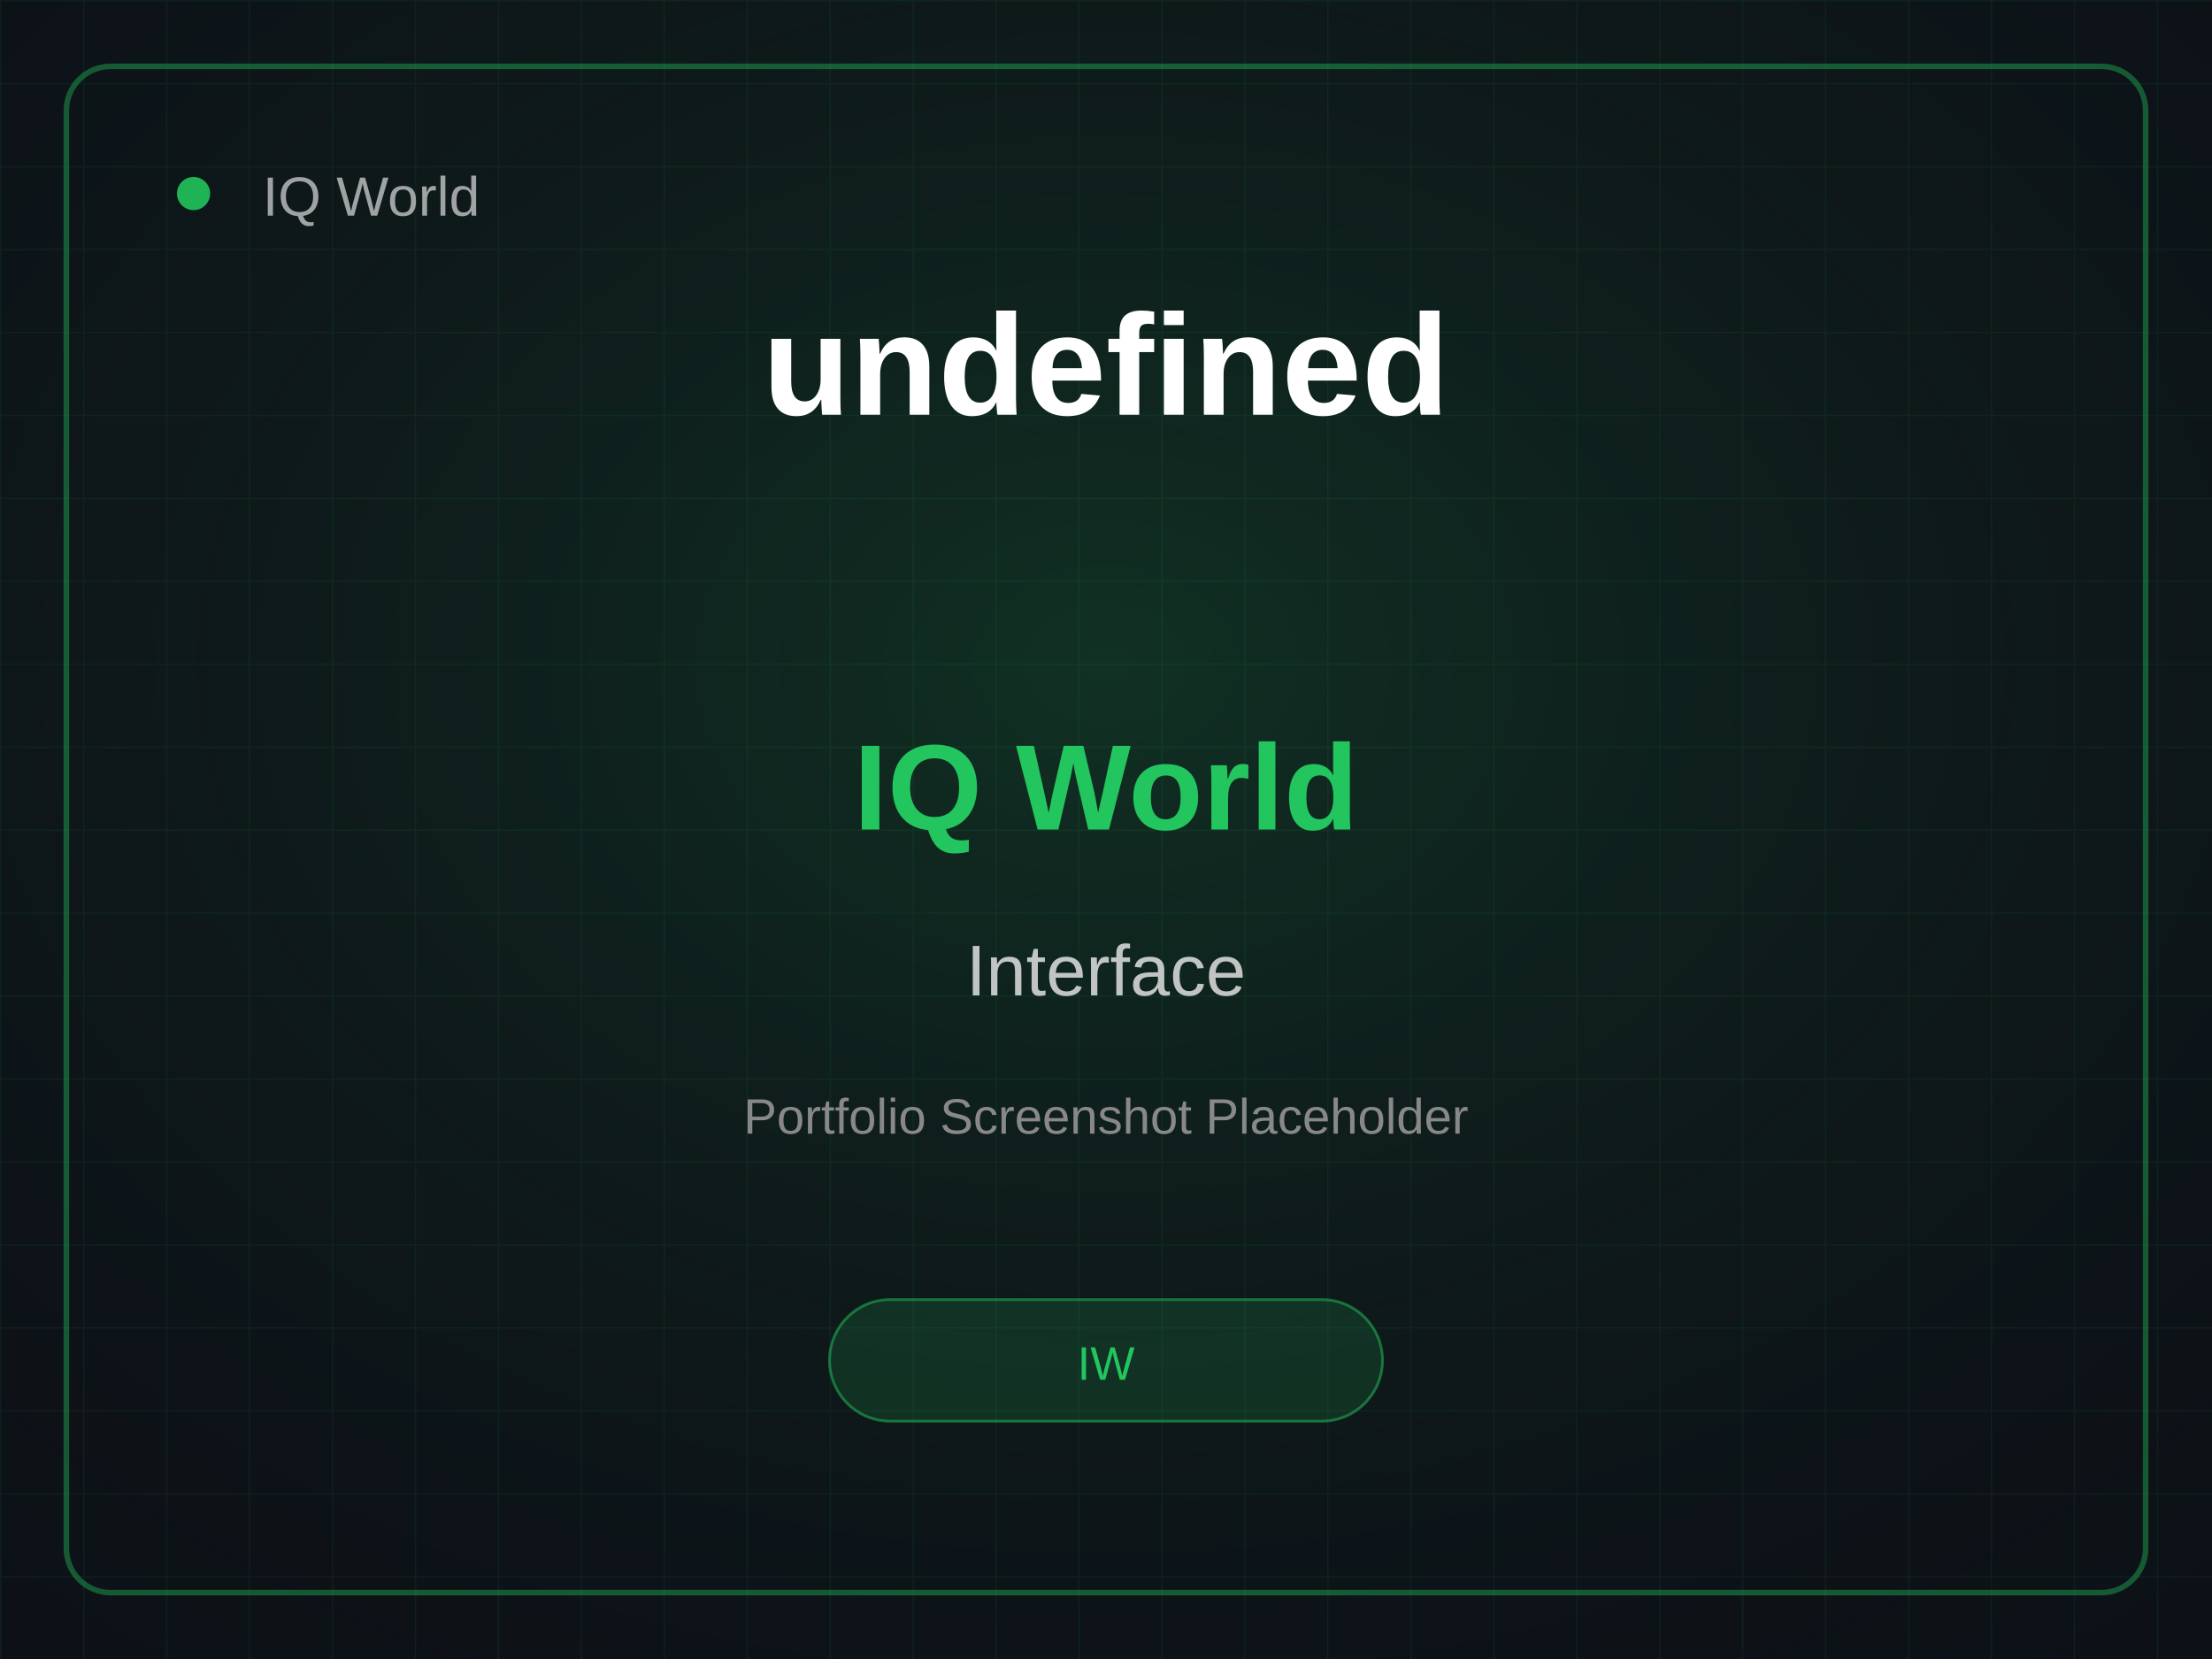
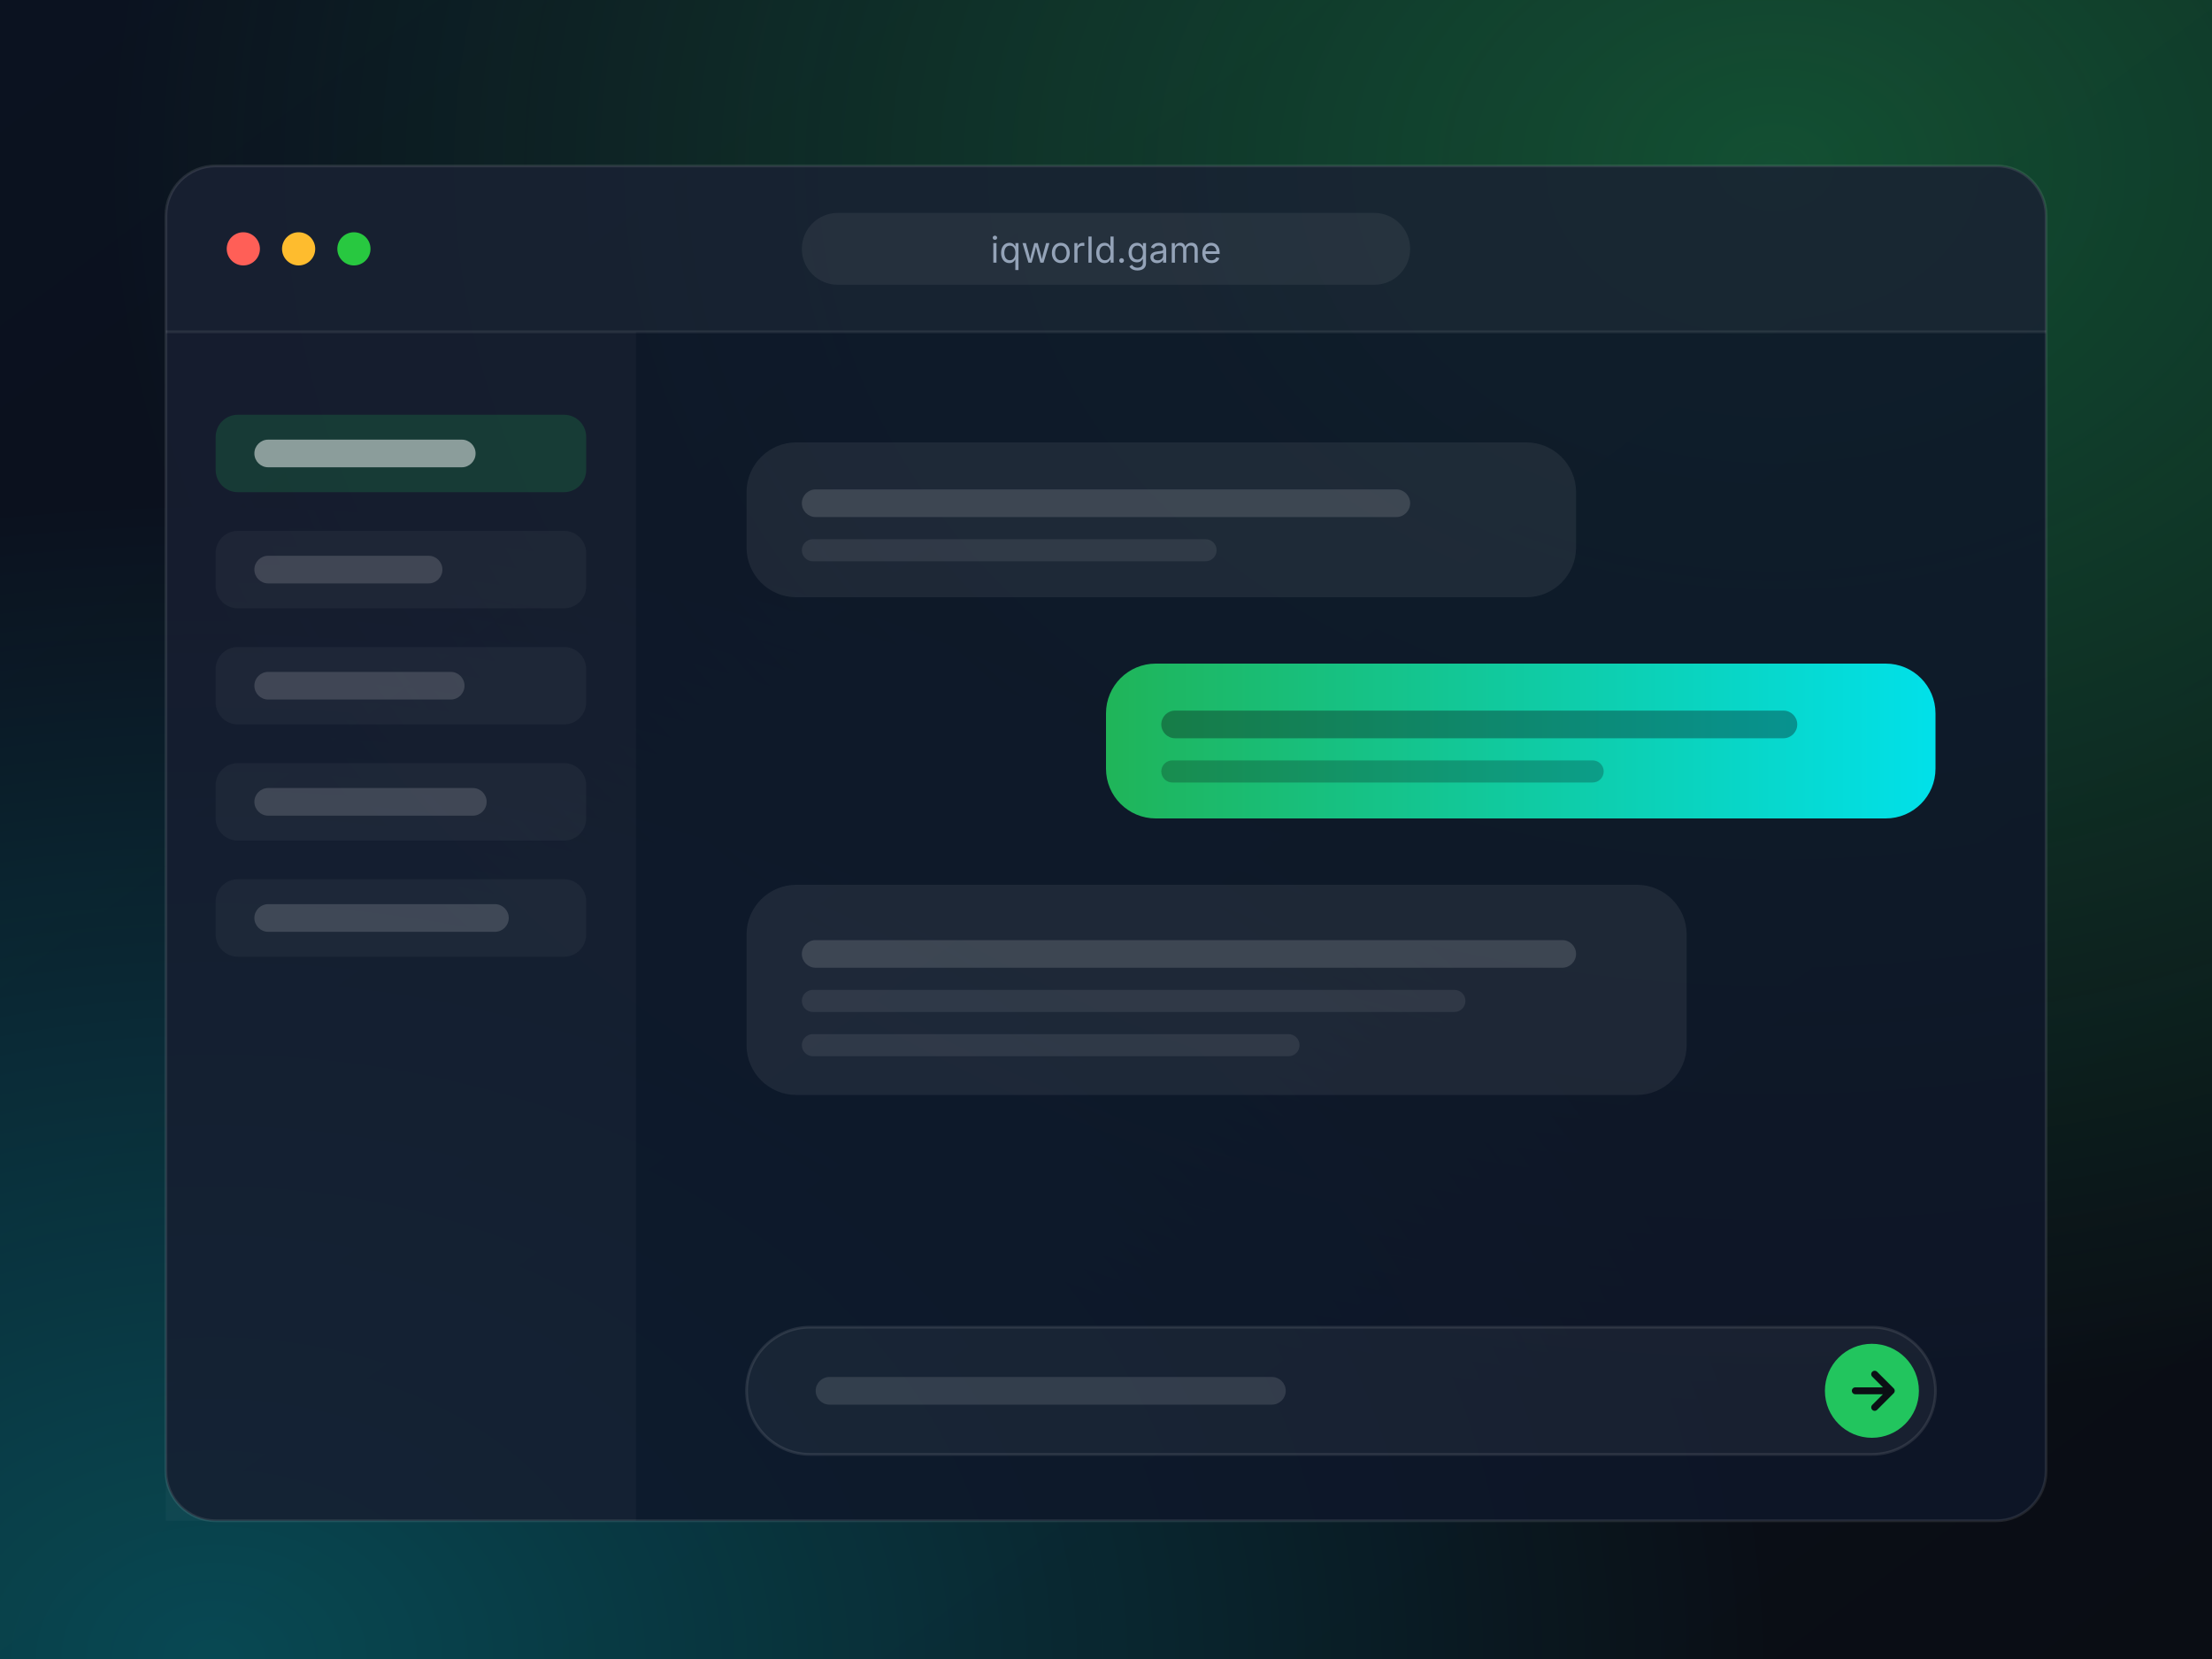
<svg xmlns="http://www.w3.org/2000/svg" width="800" height="600" viewBox="0 0 800 600">
  <defs>
-     <radialGradient id="g" cx="50%" cy="40%" r="80%">
-       <stop offset="0%" stop-color="#22c55e" stop-opacity="0.18" />
-       <stop offset="100%" stop-color="#0d1117" stop-opacity="0" />
+     <linearGradient id="bg" x1="0" y1="0" x2="1" y2="1">
+       <stop offset="0%" stop-color="#0b1220" />
+       <stop offset="100%" stop-color="#0a0d14" />
+     </linearGradient>
+     <radialGradient id="glow" cx="80%" cy="10%" r="75%">
+       <stop offset="0%" stop-color="#22c55e" stop-opacity="0.35" />
+       <stop offset="100%" stop-color="#22c55e" stop-opacity="0" />
    </radialGradient>
-     <pattern id="grid" width="30" height="30" patternUnits="userSpaceOnUse">
-       <path d="M30 0H0V30" fill="none" stroke="#22c55e" stroke-opacity="0.08" />
-     </pattern>
+     <radialGradient id="glow2" cx="10%" cy="100%" r="70%">
+       <stop offset="0%" stop-color="#00f6ff" stop-opacity="0.25" />
+       <stop offset="100%" stop-color="#00f6ff" stop-opacity="0" />
+     </radialGradient>
+     <radialGradient id="orb" cx="50%" cy="50%" r="50%">
+       <stop offset="0%" stop-color="#22c55e" stop-opacity="0.55" />
+       <stop offset="60%" stop-color="#00f6ff" stop-opacity="0.2" />
+       <stop offset="100%" stop-color="#00f6ff" stop-opacity="0" />
+     </radialGradient>
+     <linearGradient id="btn" x1="0" y1="0" x2="1" y2="0">
+       <stop offset="0%" stop-color="#22c55e" />
+       <stop offset="100%" stop-color="#00f6ff" />
+     </linearGradient>
  </defs>
-   <rect width="800" height="600" fill="#0d1117" />
-   <rect width="800" height="600" fill="url(#grid)" />
-   <rect width="800" height="600" fill="url(#g)" />
-   <rect x="24" y="24" width="752" height="552" fill="none" stroke="#22c55e" stroke-opacity="0.4" stroke-width="2" rx="16" />
-   <circle cx="70" cy="70" r="6" fill="#22c55e" fill-opacity="0.9" />
-   <text x="95" y="78" font-family="Arial" font-size="20" fill="#ffffff" fill-opacity="0.6">IQ World</text>
-   <text x="400" y="150" text-anchor="middle" font-family="Arial" font-size="52" font-weight="bold" fill="#ffffff">undefined</text>
-   <text x="400" y="300" text-anchor="middle" font-family="Arial" font-size="44" font-weight="bold" fill="#22c55e">IQ World</text>
-   <text x="400" y="360" text-anchor="middle" font-family="Arial" font-size="26" fill="#e0e0e0" fill-opacity="0.85">Interface</text>
-   <text x="400" y="410" text-anchor="middle" font-family="Arial" font-size="18" fill="#888888">Portfolio Screenshot Placeholder</text>
-   <rect x="300" y="470" width="200" height="44" rx="22" fill="#22c55e" fill-opacity="0.15" stroke="#22c55e" stroke-opacity="0.5" />
-   <text x="400" y="499" text-anchor="middle" font-family="Arial" font-size="17" fill="#22c55e">IW</text>
+   <rect width="800" height="600" fill="url(#bg)" />
+   <rect width="800" height="600" fill="url(#glow)" />
+   <rect width="800" height="600" fill="url(#glow2)" />
+   <rect x="60" y="60" width="680" height="490" rx="18" fill="#0f172a" fill-opacity="0.85" stroke="#ffffff" stroke-opacity="0.1" />
+   <path d="M60 78a18 18 0 0 1 18-18h644a18 18 0 0 1 18 18v42H60z" fill="#ffffff" fill-opacity="0.04" />
+   <circle cx="88" cy="90" r="6" fill="#ff5f57" />
+   <circle cx="108" cy="90" r="6" fill="#febc2e" />
+   <circle cx="128" cy="90" r="6" fill="#28c840" />
+   <rect x="290" y="77" width="220" height="26" rx="13" fill="#ffffff" fill-opacity="0.06" />
+   <text x="400" y="95" text-anchor="middle" font-family="Inter, 'Segoe UI', Arial, sans-serif" font-size="13" fill="#94a3b8">iqworld.game</text>
+   <line x1="60" y1="120" x2="740" y2="120" stroke="#ffffff" stroke-opacity="0.08" />
+   <rect x="60" y="120" width="170" height="430" fill="#ffffff" fill-opacity="0.03" />
+   <rect x="78" y="150" width="134" height="28" rx="8" fill="#22c55e" fill-opacity="0.18" />
+   <rect x="92" y="159" width="80" height="10" rx="5" fill="#ffffff" fill-opacity="0.5" />
+   <rect x="78" y="192" width="134" height="28" rx="8" fill="#ffffff" fill-opacity="0.04" />
+   <rect x="92" y="201" width="68" height="10" rx="5" fill="#ffffff" fill-opacity="0.15" />
+   <rect x="78" y="234" width="134" height="28" rx="8" fill="#ffffff" fill-opacity="0.04" />
+   <rect x="92" y="243" width="76" height="10" rx="5" fill="#ffffff" fill-opacity="0.15" />
+   <rect x="78" y="276" width="134" height="28" rx="8" fill="#ffffff" fill-opacity="0.04" />
+   <rect x="92" y="285" width="84" height="10" rx="5" fill="#ffffff" fill-opacity="0.15" />
+   <rect x="78" y="318" width="134" height="28" rx="8" fill="#ffffff" fill-opacity="0.04" />
+   <rect x="92" y="327" width="92" height="10" rx="5" fill="#ffffff" fill-opacity="0.15" />
+   <rect x="270" y="160" width="300" height="56" rx="18" fill="#ffffff" fill-opacity="0.07" />
+   <rect x="290" y="177" width="220" height="10" rx="5" fill="#ffffff" fill-opacity="0.14" />
+   <rect x="290" y="195" width="150" height="8" rx="4" fill="#ffffff" fill-opacity="0.08" />
+   <rect x="400" y="240" width="300" height="56" rx="18" fill="url(#btn)" fill-opacity="0.9" />
+   <rect x="420" y="257" width="230" height="10" rx="5" fill="#0b0f14" fill-opacity="0.35" />
+   <rect x="420" y="275" width="160" height="8" rx="4" fill="#0b0f14" fill-opacity="0.25" />
+   <rect x="270" y="320" width="340" height="76" rx="18" fill="#ffffff" fill-opacity="0.07" />
+   <rect x="290" y="340" width="280" height="10" rx="5" fill="#ffffff" fill-opacity="0.14" />
+   <rect x="290" y="358" width="240" height="8" rx="4" fill="#ffffff" fill-opacity="0.08" />
+   <rect x="290" y="374" width="180" height="8" rx="4" fill="#ffffff" fill-opacity="0.08" />
+   <rect x="270" y="480" width="430" height="46" rx="23" fill="#ffffff" fill-opacity="0.05" stroke="#ffffff" stroke-opacity="0.1" />
+   <rect x="295" y="498" width="170" height="10" rx="5" fill="#ffffff" fill-opacity="0.12" />
+   <circle cx="677" cy="503" r="17" fill="#22c55e" />
+   <path d="M671 503h12M678 497l6 6-6 6" stroke="#0b0f14" stroke-width="2.5" fill="none" stroke-linecap="round" stroke-linejoin="round" />
</svg>
